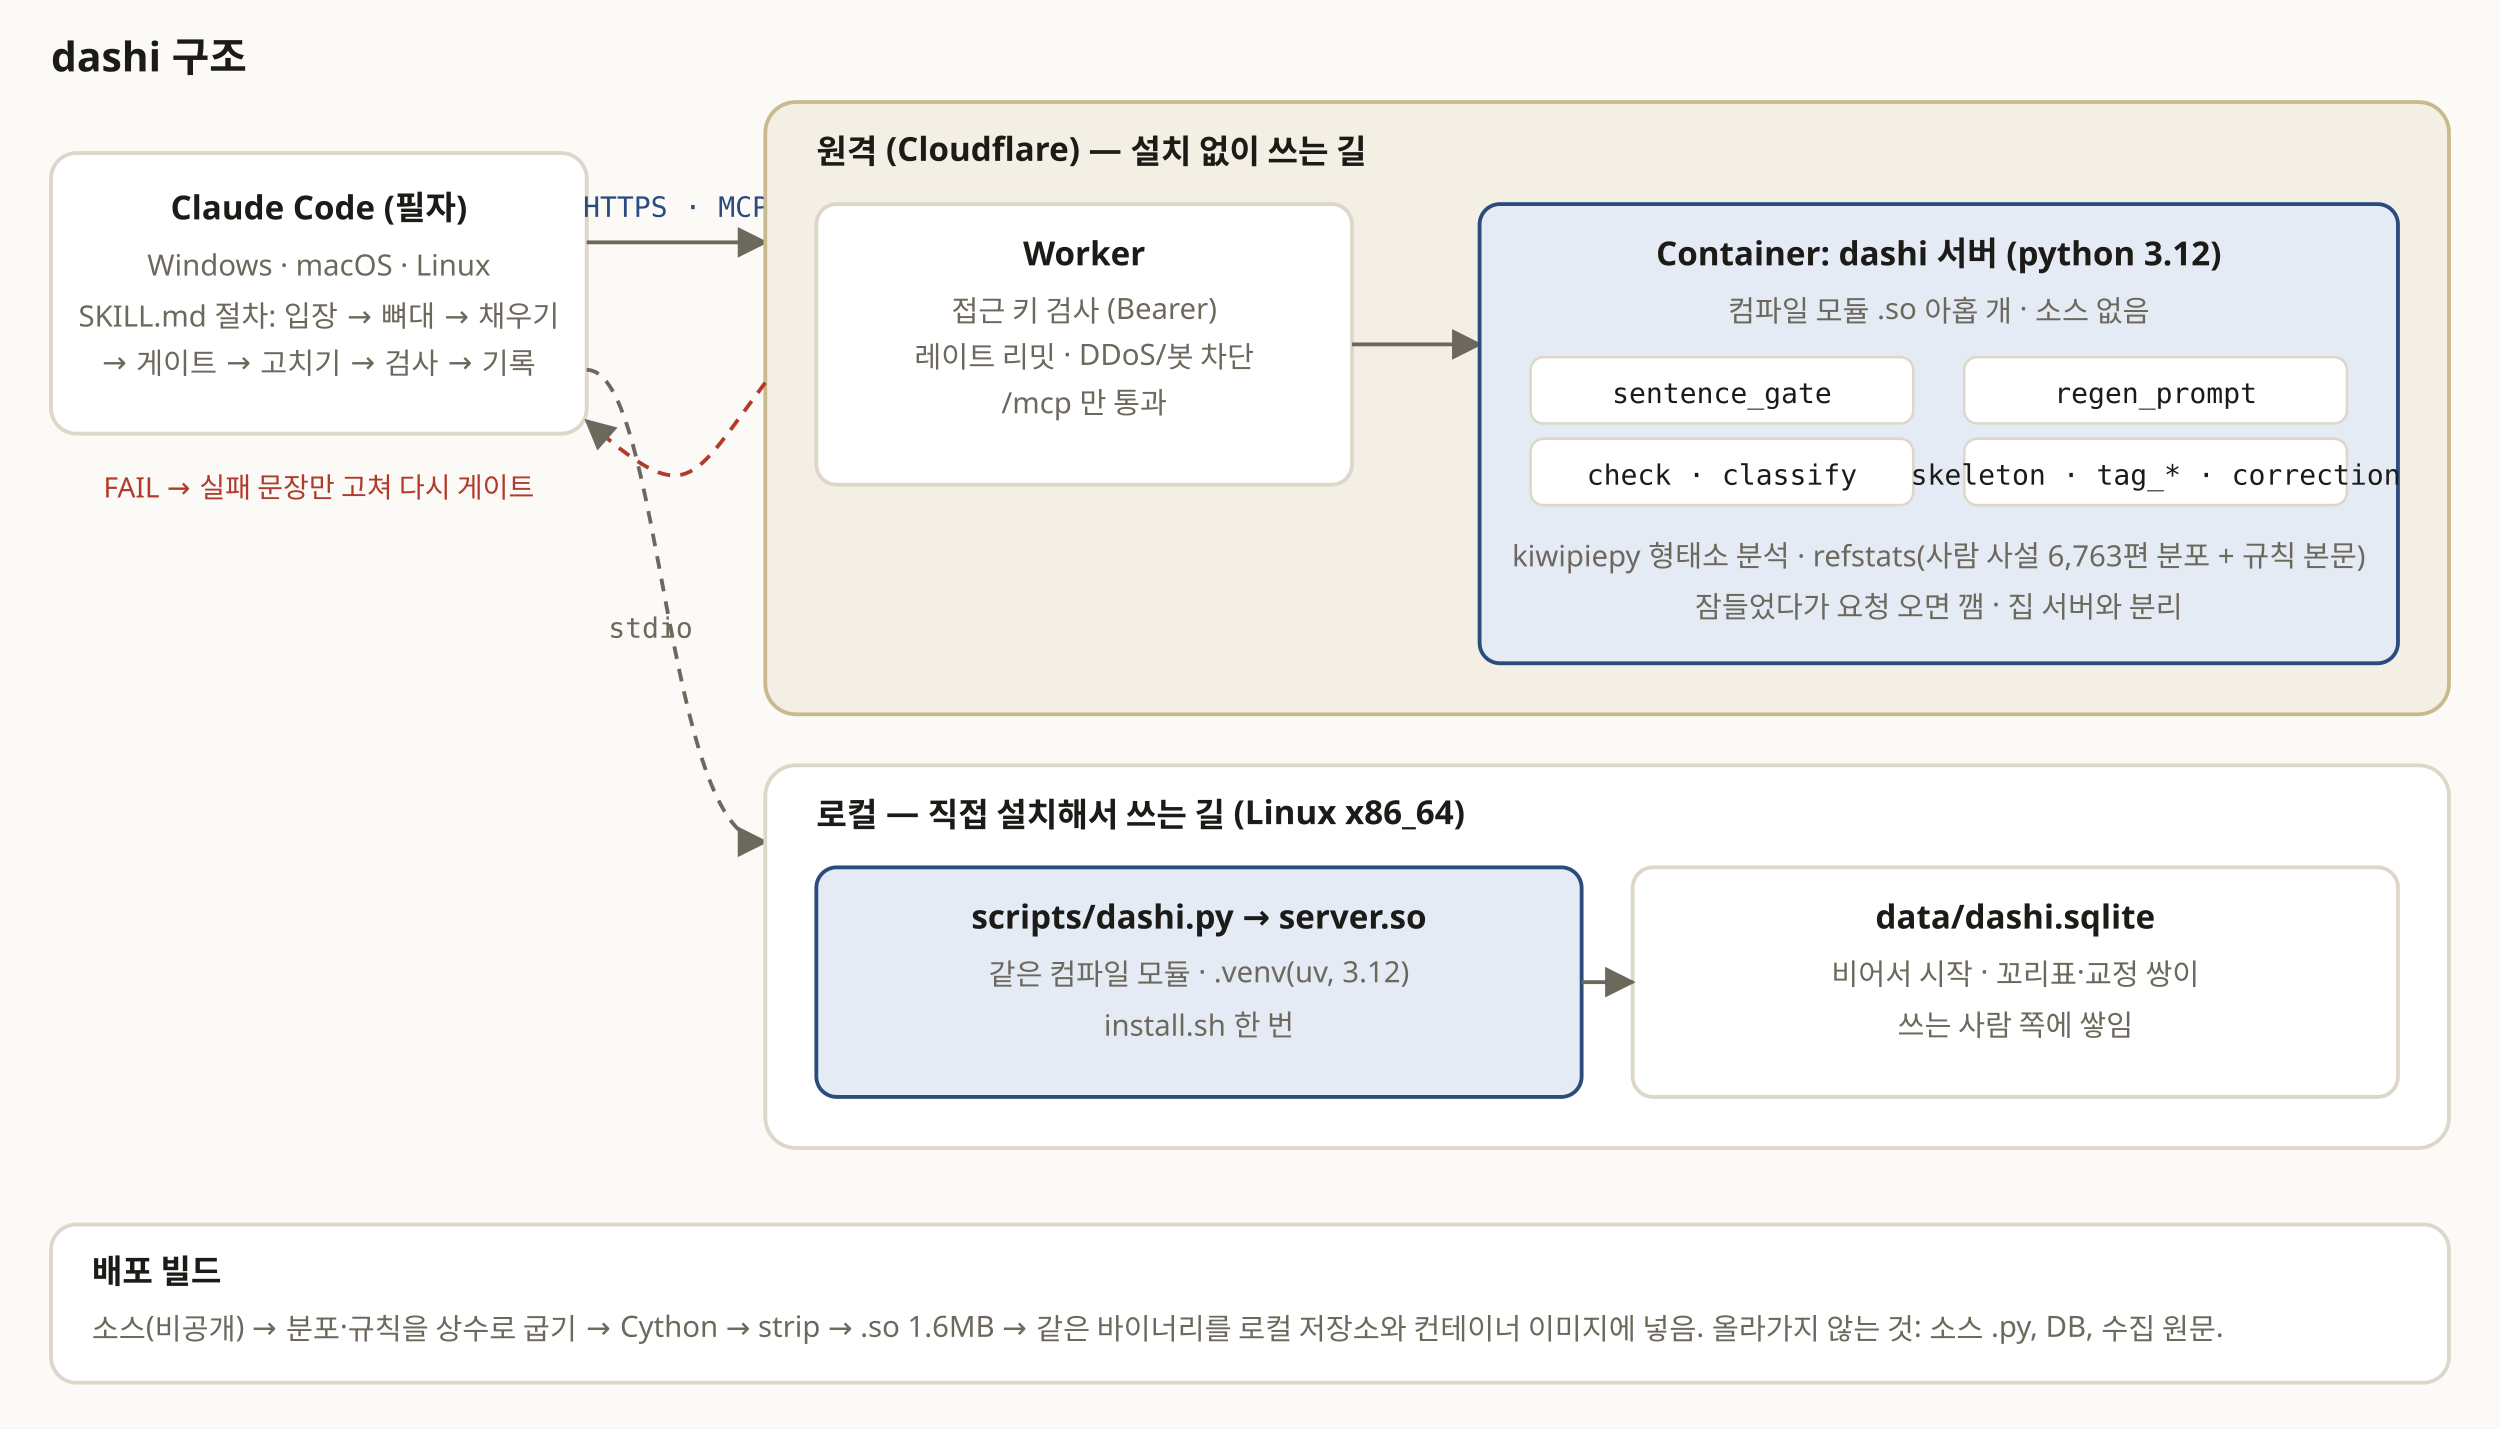
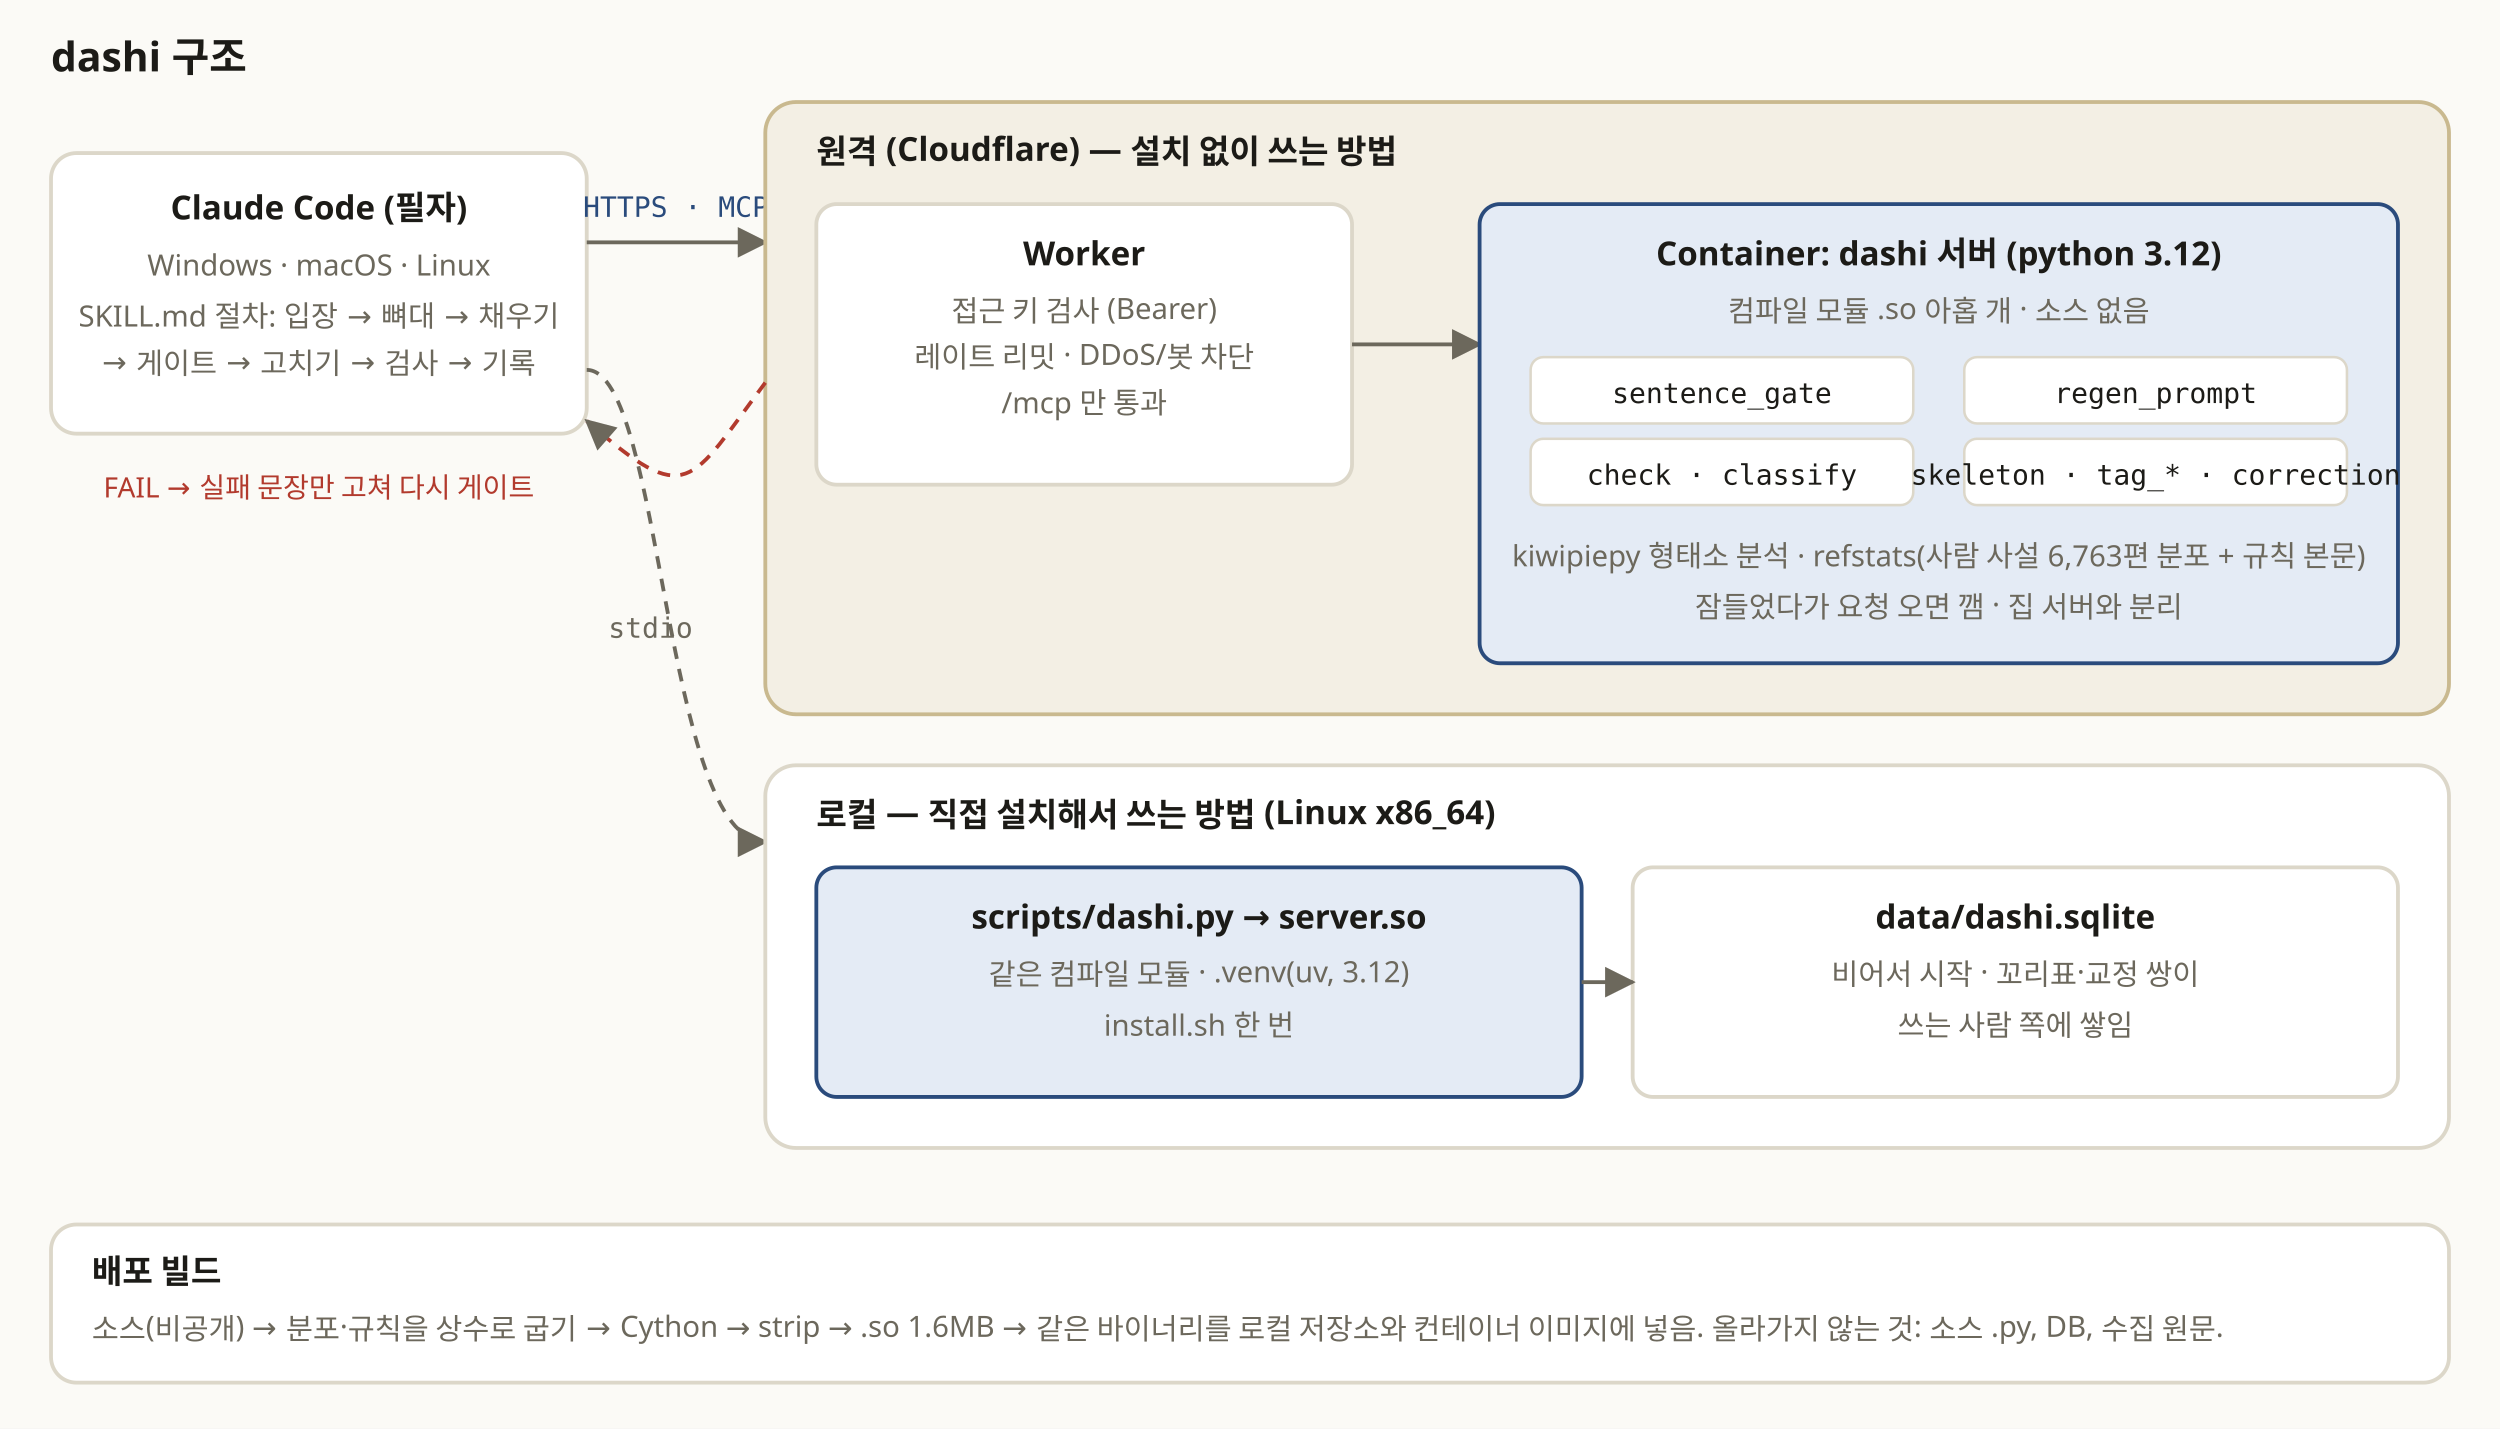
<svg xmlns="http://www.w3.org/2000/svg" viewBox="0 0 980 560" width="980" height="560" font-family="Noto Sans KR, Apple SD Gothic Neo, Malgun Gothic, sans-serif" font-size="13">
  <defs>
    <marker id="ah" viewBox="0 0 10 10" refX="9" refY="5" markerWidth="8" markerHeight="8" orient="auto">
      <path d="M0,0 L10,5 L0,10 z" fill="#6c685c" />
    </marker>
  </defs>
  <rect width="980" height="560" fill="#fbfaf6" />
  <text x="20" y="28" font-size="16" font-weight="700" fill="#1c1b17">dashi 구조</text>
  <rect x="20" y="60" width="210" height="110" rx="10" fill="#fff" stroke="#dcd7c9" stroke-width="1.5" />
  <text x="125" y="86" text-anchor="middle" font-weight="700" fill="#1c1b17">Claude Code (필자)</text>
  <text x="125" y="108" text-anchor="middle" fill="#6c685c" font-size="11.5">Windows · macOS · Linux</text>
  <text x="125" y="128" text-anchor="middle" fill="#6c685c" font-size="11.5">SKILL.md 절차: 입장 → 뼈대 → 채우기</text>
  <text x="125" y="146" text-anchor="middle" fill="#6c685c" font-size="11.5">→ 게이트 → 고치기 → 검사 → 기록</text>
  <path d="M230,95 L300,95" stroke="#6c685c" stroke-width="1.5" fill="none" marker-end="url(#ah)" />
  <text x="265" y="85" text-anchor="middle" font-size="11" fill="#2a4b7c" font-family="monospace">HTTPS · MCP</text>
  <path d="M230,145 C260,145 260,330 300,330" stroke="#6c685c" stroke-width="1.5" fill="none" marker-end="url(#ah)" stroke-dasharray="5 4" />
  <text x="255" y="250" text-anchor="middle" font-size="11" fill="#6c685c" font-family="monospace">stdio</text>
  <rect x="300" y="40" width="660" height="240" rx="12" fill="#f3efe4" stroke="#c9b98f" stroke-width="1.5" />
-   <text x="320" y="64" font-weight="700" fill="#1c1b17">원격 (Cloudflare) — 설치 없이 쓰는 길</text>
+   <text x="320" y="64" font-weight="700" fill="#1c1b17">원격 (Cloudflare) — 설치 없이 쓰는 방법</text>
  <rect x="320" y="80" width="210" height="110" rx="8" fill="#fff" stroke="#dcd7c9" stroke-width="1.5" />
  <text x="425" y="104" text-anchor="middle" font-weight="700" fill="#1c1b17">Worker</text>
  <text x="425" y="126" text-anchor="middle" fill="#6c685c" font-size="11.5">접근 키 검사 (Bearer)</text>
  <text x="425" y="144" text-anchor="middle" fill="#6c685c" font-size="11.5">레이트 리밋 · DDoS/봇 차단</text>
  <text x="425" y="162" text-anchor="middle" fill="#6c685c" font-size="11.5">/mcp 만 통과</text>
  <path d="M530,135 L580,135" stroke="#6c685c" stroke-width="1.5" fill="none" marker-end="url(#ah)" />
  <rect x="580" y="80" width="360" height="180" rx="8" fill="#e4ebf5" stroke="#2a4b7c" stroke-width="1.5" />
  <text x="760" y="104" text-anchor="middle" font-weight="700" fill="#1c1b17">Container: dashi 서버 (python 3.12)</text>
  <text x="760" y="126" text-anchor="middle" fill="#6c685c" font-size="11.5">컴파일 모듈 .so 아홉 개 · 소스 없음</text>
  <rect x="600" y="140" width="150" height="26" rx="5" fill="#fff" stroke="#dcd7c9" />
  <text x="675" y="158" text-anchor="middle" font-family="monospace" font-size="11" fill="#1c1b17">sentence_gate</text>
  <rect x="770" y="140" width="150" height="26" rx="5" fill="#fff" stroke="#dcd7c9" />
  <text x="845" y="158" text-anchor="middle" font-family="monospace" font-size="11" fill="#1c1b17">regen_prompt</text>
  <rect x="600" y="172" width="150" height="26" rx="5" fill="#fff" stroke="#dcd7c9" />
  <text x="675" y="190" text-anchor="middle" font-family="monospace" font-size="11" fill="#1c1b17">check · classify</text>
  <rect x="770" y="172" width="150" height="26" rx="5" fill="#fff" stroke="#dcd7c9" />
  <text x="845" y="190" text-anchor="middle" font-family="monospace" font-size="11" fill="#1c1b17">skeleton · tag_* · correction</text>
  <text x="760" y="222" text-anchor="middle" fill="#6c685c" font-size="11.5">kiwipiepy 형태소 분석 · refstats(사람 사설 6,763편 분포 + 규칙 본문)</text>
  <text x="760" y="242" text-anchor="middle" fill="#6c685c" font-size="11.5">잠들었다가 요청 오면 깸 · 집 서버와 분리</text>
  <rect x="300" y="300" width="660" height="150" rx="12" fill="#fff" stroke="#dcd7c9" stroke-width="1.5" />
-   <text x="320" y="324" font-weight="700" fill="#1c1b17">로컬 — 직접 설치해서 쓰는 길 (Linux x86_64)</text>
+   <text x="320" y="324" font-weight="700" fill="#1c1b17">로컬 — 직접 설치해서 쓰는 방법 (Linux x86_64)</text>
  <rect x="320" y="340" width="300" height="90" rx="8" fill="#e4ebf5" stroke="#2a4b7c" stroke-width="1.5" />
  <text x="470" y="364" text-anchor="middle" font-weight="700" fill="#1c1b17">scripts/dashi.py → server.so</text>
  <text x="470" y="386" text-anchor="middle" fill="#6c685c" font-size="11.5">같은 컴파일 모듈 · .venv(uv, 3.12)</text>
  <text x="470" y="406" text-anchor="middle" fill="#6c685c" font-size="11.5">install.sh 한 번</text>
  <rect x="640" y="340" width="300" height="90" rx="8" fill="#fff" stroke="#dcd7c9" stroke-width="1.5" />
  <text x="790" y="364" text-anchor="middle" font-weight="700" fill="#1c1b17">data/dashi.sqlite</text>
  <text x="790" y="386" text-anchor="middle" fill="#6c685c" font-size="11.5">비어서 시작 · 꼬리표·교정 쌍이</text>
  <text x="790" y="406" text-anchor="middle" fill="#6c685c" font-size="11.5">쓰는 사람 쪽에 쌓임</text>
  <path d="M620,385 L640,385" stroke="#6c685c" stroke-width="1.5" fill="none" marker-end="url(#ah)" />
  <path d="M300,150 C270,190 270,200 230,165" stroke="#b23a2d" stroke-width="1.5" fill="none" stroke-dasharray="5 4" marker-end="url(#ah)" />
  <text x="125" y="195" text-anchor="middle" font-size="11" fill="#b23a2d">FAIL → 실패 문장만 고쳐 다시 게이트</text>
  <rect x="20" y="480" width="940" height="62" rx="10" fill="#fff" stroke="#dcd7c9" stroke-width="1.5" />
  <text x="36" y="503" font-weight="700" fill="#1c1b17">배포 빌드</text>
  <text x="36" y="525" fill="#6c685c" font-size="11.5">소스(비공개) → 분포·규칙을 상수로 굽기 → Cython → strip → .so 1.6MB → 같은 바이너리를 로컬 저장소와 컨테이너 이미지에 넣음. 올라가지 않는 것: 소스 .py, DB, 수집 원문.</text>
</svg>
